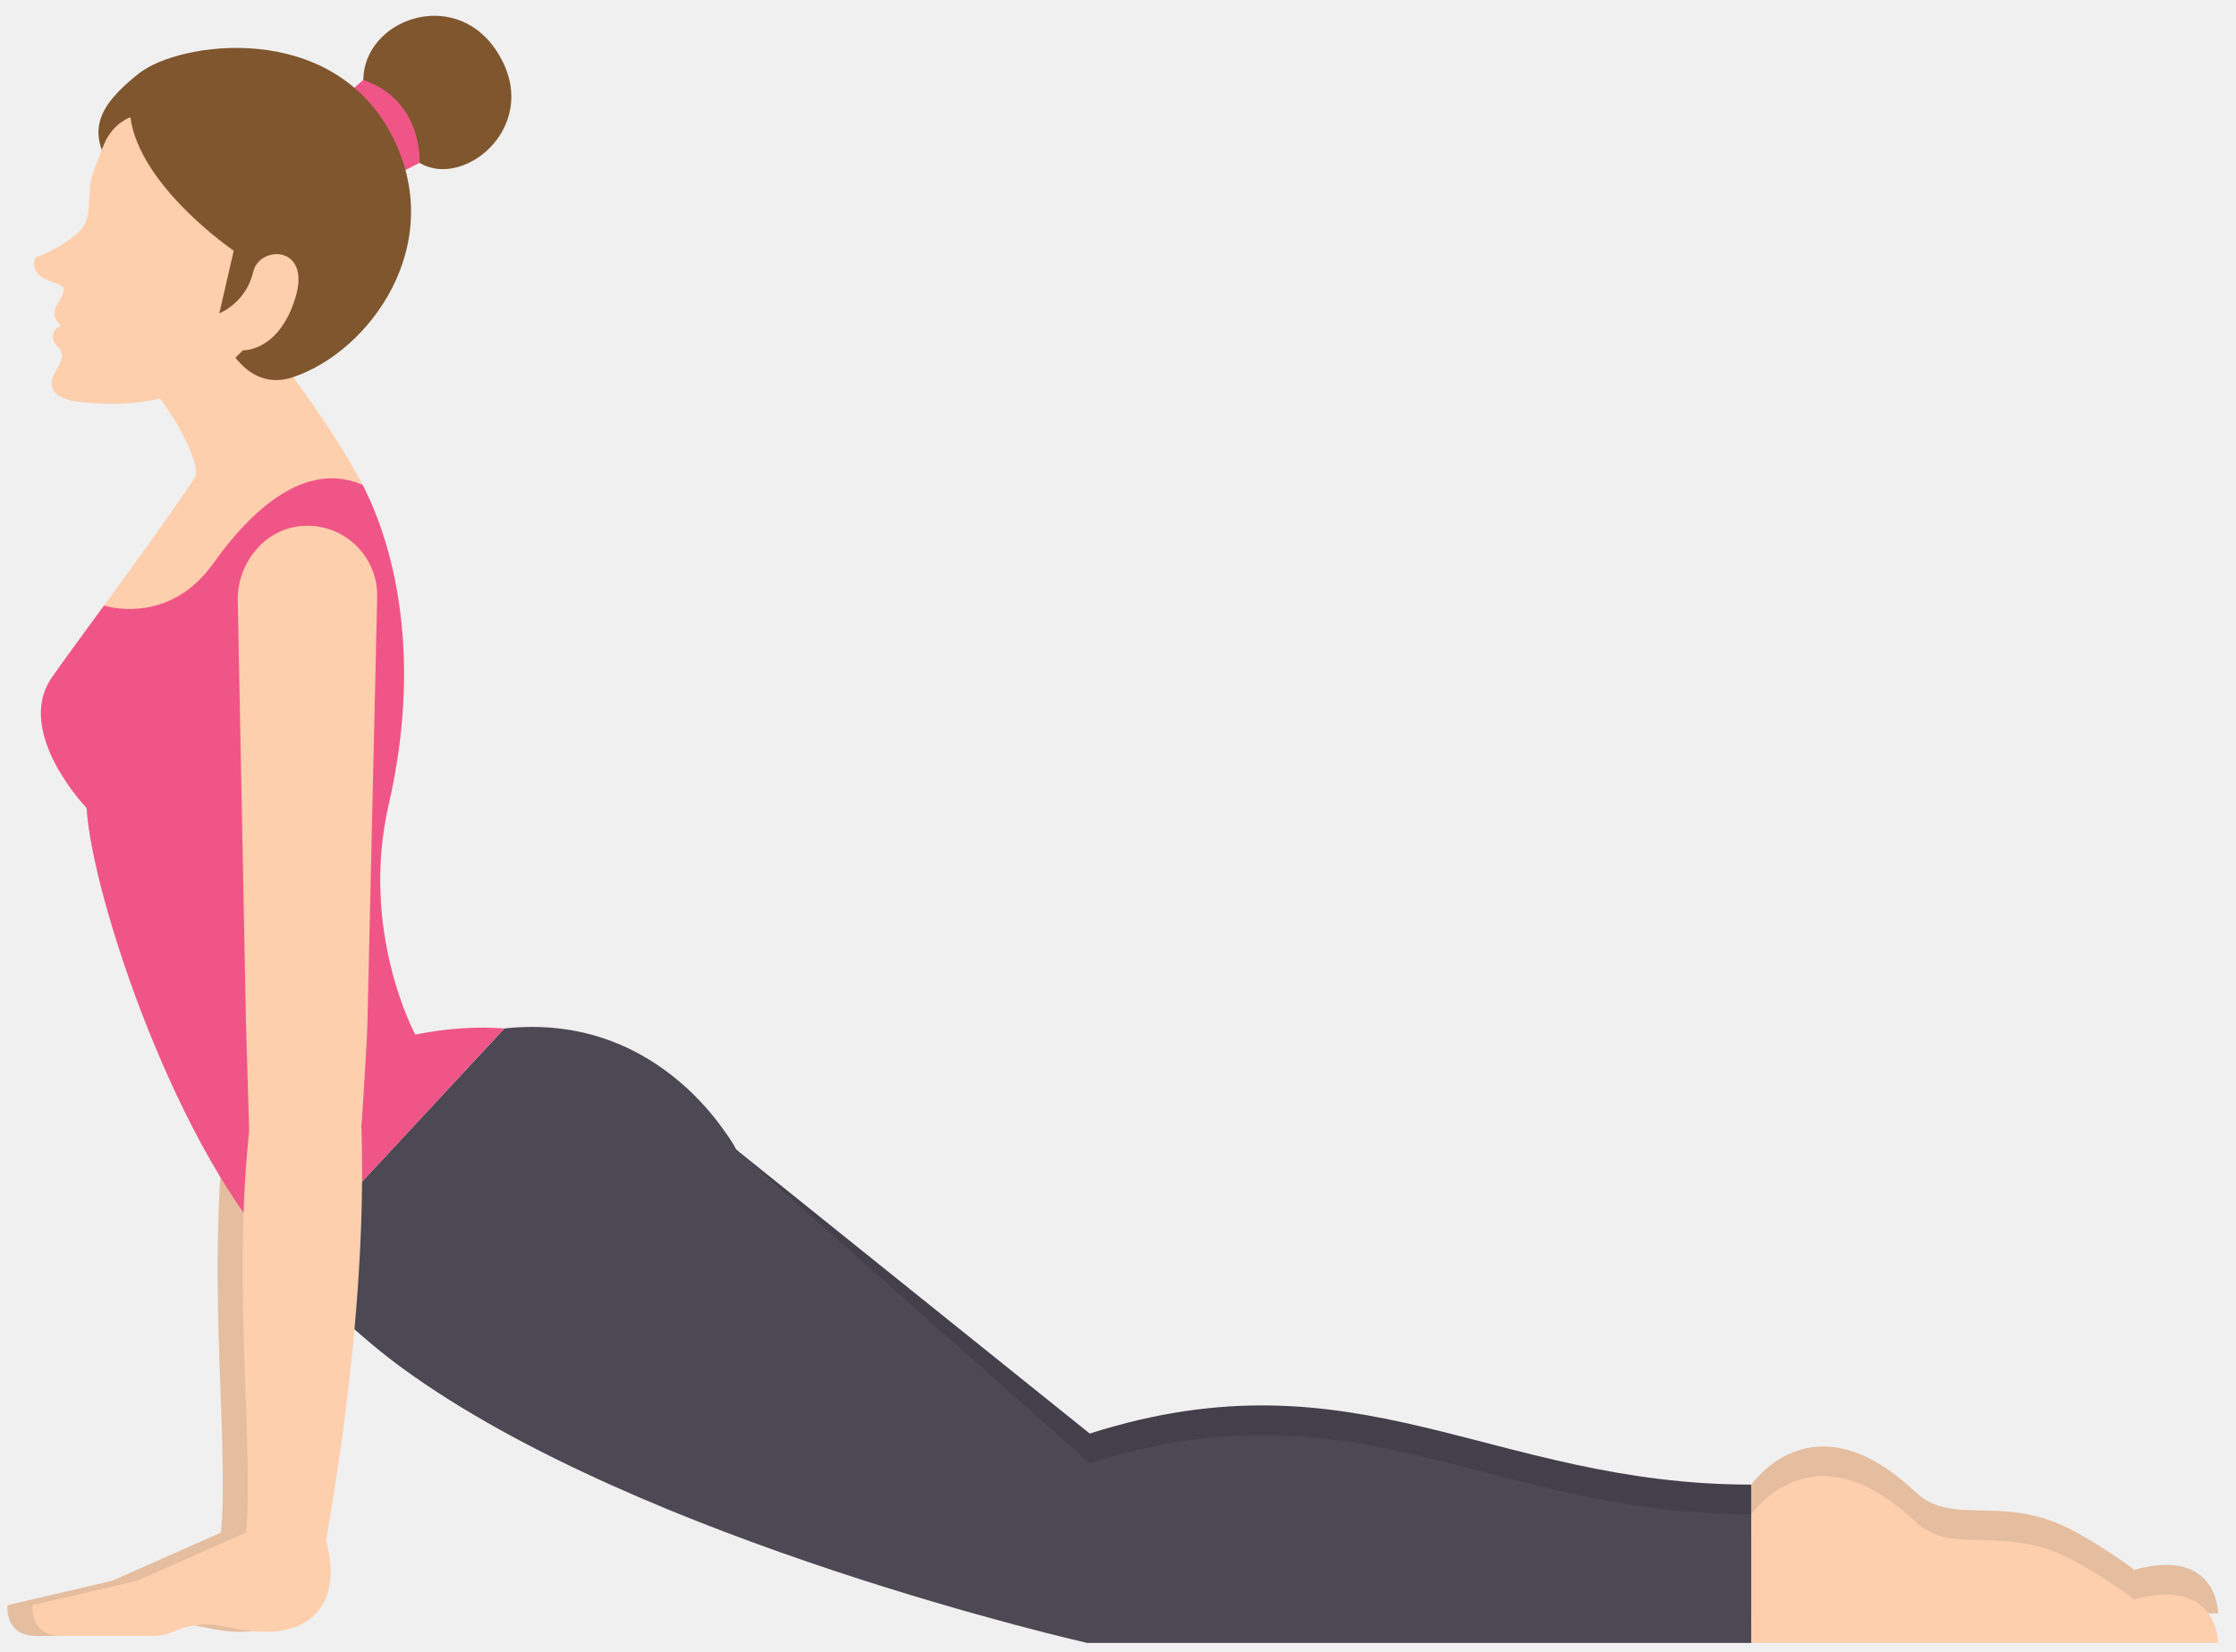
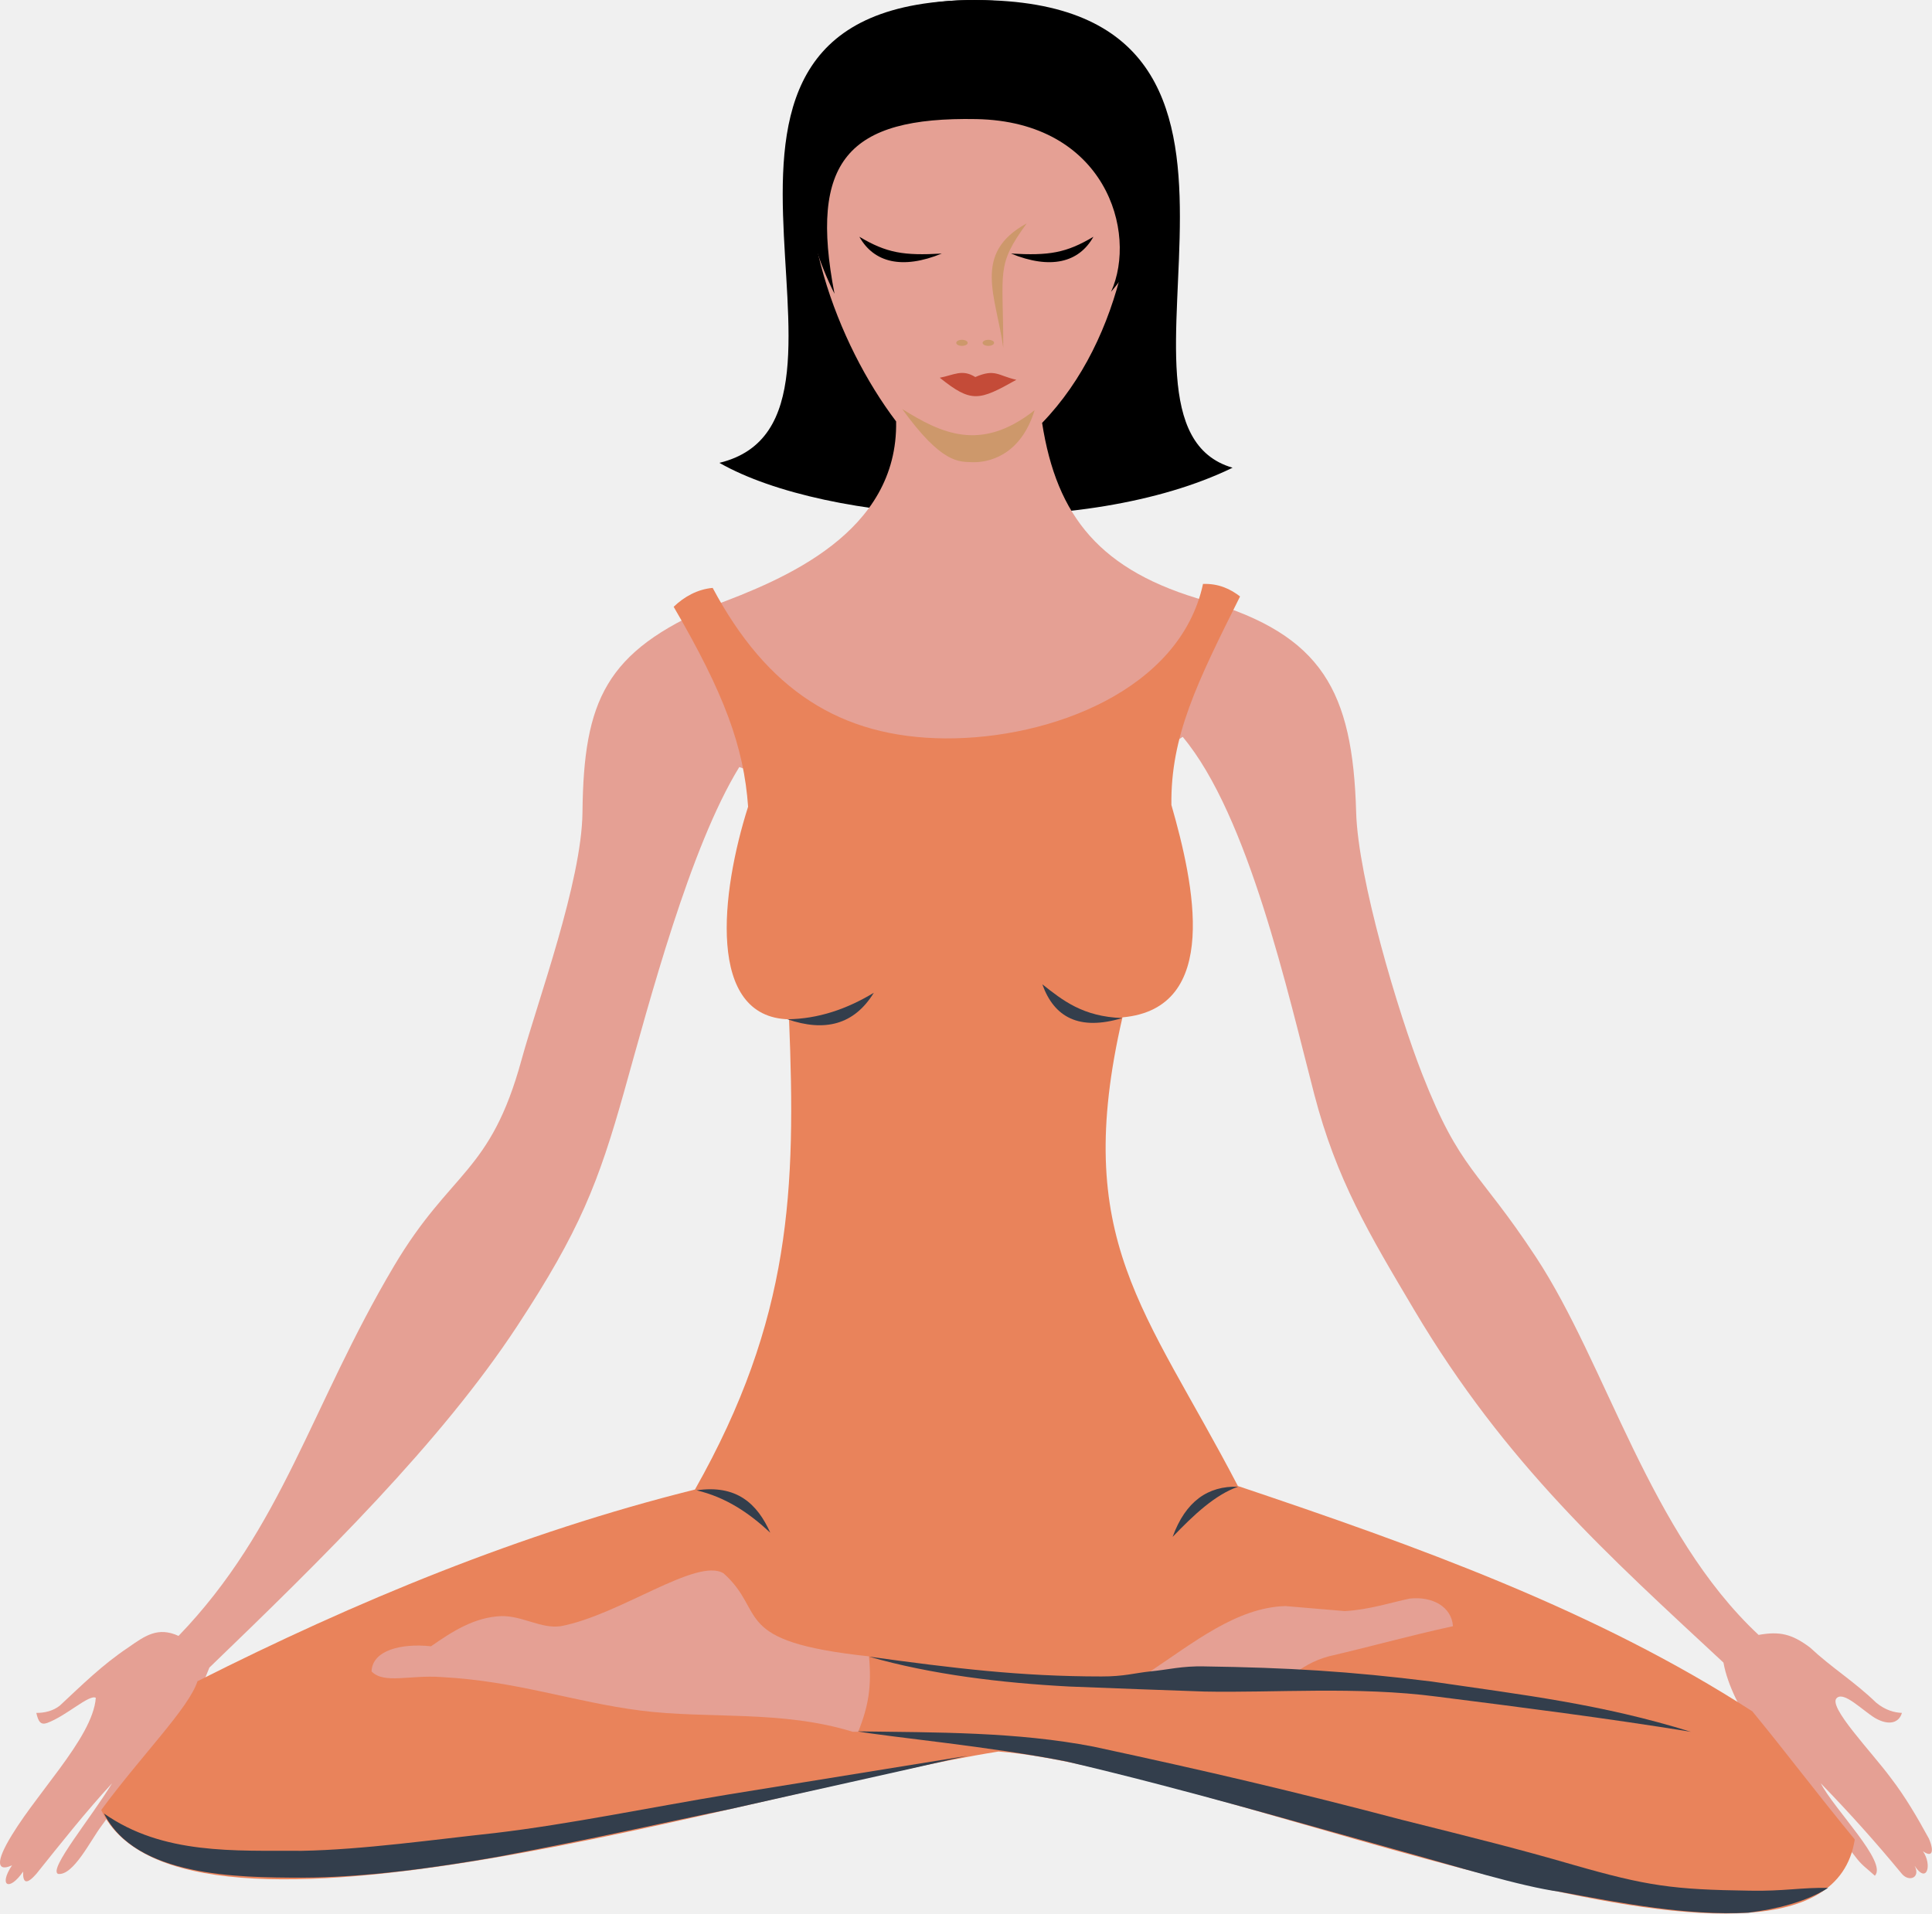
- <svg xmlns="http://www.w3.org/2000/svg" width="111" height="82" viewBox="0 0 111 82" fill="none">
-   <path d="M54.097 71.163L36.534 57.056C36.534 57.056 34.411 52.275 26.446 53.142L27.153 55.476L14.184 61.266C15.664 62.784 17.879 64.915 19.972 66.443C31.792 75.076 53.978 80.086 53.978 80.086H86.933V73.697C73.978 73.697 67.412 66.921 54.097 71.163Z" fill="#433F4B" />
-   <path d="M86.934 73.698C88.237 72.038 91.084 70.273 95.087 74.067C96.905 75.79 99.388 74.171 102.746 75.897C104.384 76.739 105.957 77.926 105.957 77.926C110.111 76.777 110.111 80.087 110.111 80.087H86.935L86.934 73.698Z" fill="#E5BD9F" />
-   <path d="M16.562 53.801C16.562 53.801 17.543 61.995 14.861 76.952C14.672 78.004 10.853 77.367 10.973 76.079C11.398 71.501 10.116 62.486 11.378 54.22C11.615 52.663 16.562 53.801 16.562 53.801Z" fill="#E5BD9F" />
-   <path d="M10.972 50.874L10.562 29.829C10.521 27.915 11.953 26.183 13.866 26.102C15.89 26.016 17.533 27.657 17.483 29.65L16.996 50.861C16.97 51.909 16.711 55.795 16.711 55.795C15.985 57.114 11.128 56.122 11.128 56.122C11.128 56.122 10.974 50.942 10.972 50.874Z" fill="#E5BD9F" />
-   <path d="M11.766 75.728L5.573 78.468L0.372 79.684C0.372 79.684 0.201 81.208 1.791 81.208C3.381 81.208 5.042 81.208 6.368 81.208C7.25 81.208 7.255 80.894 8.409 80.686C9.039 80.572 9.672 80.673 10.297 80.812C14.35 81.71 16.059 79.412 14.733 75.817L11.766 75.728Z" fill="#E5BD9F" />
-   <path d="M9.503 16.073L12.77 16.372C12.77 16.372 16.308 20.776 18.003 24.072C19.698 27.368 20.919 32.875 19.294 39.945C17.843 46.257 20.613 51.357 20.613 51.357L8.662 53.371C8.662 53.371 4.54 44.444 4.302 40.113C4.302 40.113 0.679 36.336 2.582 33.617C3.884 31.756 7.511 26.953 9.675 23.707C9.985 23.242 9.039 21.156 7.701 19.458L9.503 16.073Z" fill="#FDCFAD" />
-   <path d="M20.83 8.082C23.088 9.46 27.102 6.08 24.58 2.426C22.474 -0.625 18.075 0.974 18.034 3.968C18.006 5.918 20.182 7.687 20.83 8.082Z" fill="#7F562D" />
-   <path d="M19.75 8.632L20.83 8.082C20.83 8.082 21.016 4.979 18.033 3.969L17.223 4.673L19.75 8.632Z" fill="#F05587" />
-   <path d="M5.499 8.337C4.405 6.574 4.73 5.351 6.891 3.648C8.919 2.05 16.441 0.988 19.43 6.679C22.274 12.095 18.363 17.471 14.513 18.733C12.353 19.441 11.282 17.121 11.282 17.121C11.282 17.121 6.779 10.4 5.499 8.337Z" fill="#7F562D" />
-   <path d="M6.475 5.821C6.475 5.821 5.608 6.095 5.162 7.166C4.941 7.698 4.882 7.888 4.64 8.534C4.184 9.755 4.788 10.808 3.77 11.644C2.752 12.48 1.775 12.773 1.775 12.773C1.775 12.773 1.54 13.092 1.839 13.534C2.138 13.976 3.093 14.067 3.16 14.295C3.227 14.524 2.765 15.252 2.765 15.252C2.765 15.252 2.513 15.701 3.026 16.185C2.547 16.331 2.493 16.867 2.859 17.203C3.225 17.539 3.071 17.915 2.735 18.478C2.399 19.041 2.382 19.837 4.187 19.979C5.992 20.12 9.262 20.296 12.057 17.391C12.057 17.391 13.823 17.476 14.655 14.811C15.486 12.145 12.874 12.165 12.567 13.5C12.213 15.038 10.887 15.555 10.887 15.555C10.887 15.555 11.116 14.559 11.603 12.446C11.603 12.446 6.929 9.259 6.475 5.821Z" fill="#FDCFAD" />
-   <path d="M54.097 72.636L36.534 57.057C36.534 57.057 33.005 50.186 25.04 51.053L14.184 62.738C15.664 64.255 17.879 66.386 19.972 67.915C31.792 76.548 53.978 81.558 53.978 81.558H86.933V75.169C73.978 75.169 67.412 68.394 54.097 72.636Z" fill="#4C4854" />
-   <path d="M20.613 51.358C20.613 51.358 17.843 46.258 19.293 39.946C20.917 32.876 19.697 27.369 18.002 24.073C15.451 22.951 12.838 24.807 10.594 27.961C8.35 31.115 5.164 30.06 5.164 30.06C4.084 31.537 3.127 32.84 2.583 33.617C0.68 36.336 4.302 40.113 4.302 40.113C4.54 44.444 8.846 57.392 14.185 62.738L25.041 51.053C23.719 50.956 22.247 51.03 20.613 51.358Z" fill="#F05587" />
-   <path d="M17.803 53.801C17.803 53.801 18.784 61.995 16.102 76.952C15.913 78.004 12.094 77.367 12.214 76.079C12.639 71.501 11.357 62.486 12.618 54.22C12.856 52.663 17.803 53.801 17.803 53.801Z" fill="#FDCFAD" />
-   <path d="M12.213 50.874L11.803 29.829C11.762 27.915 13.194 26.183 15.107 26.102C17.131 26.016 18.774 27.657 18.724 29.65L18.238 50.861C18.212 51.909 17.953 55.795 17.953 55.795C17.227 57.114 12.37 56.122 12.37 56.122C12.37 56.122 12.214 50.942 12.213 50.874Z" fill="#FDCFAD" />
-   <path d="M13.006 75.728L6.813 78.468L1.612 79.684C1.612 79.684 1.441 81.208 3.031 81.208C4.621 81.208 6.282 81.208 7.608 81.208C8.49 81.208 8.495 80.894 9.649 80.686C10.279 80.572 10.912 80.673 11.537 80.812C15.591 81.71 17.299 79.412 15.973 75.817L13.006 75.728Z" fill="#FDCFAD" />
-   <path d="M86.934 75.169C88.237 73.509 91.084 71.744 95.087 75.538C96.905 77.261 99.388 75.642 102.746 77.368C104.384 78.209 105.957 79.397 105.957 79.397C110.111 78.248 110.111 81.558 110.111 81.558H86.935L86.934 75.169Z" fill="#FDCFAD" />
+ <svg xmlns="http://www.w3.org/2000/svg" width="319" height="316" viewBox="0 0 319 316" fill="none">
+   <g clip-path="url(#clip0_16_2)">
+     <path d="M118.783 76.432C149.097 69.094 102.339 -0.021 161.231 0.011C220.123 0.041 177.81 69.761 203.514 77.237C179.064 89.142 136.623 86.6 118.783 76.432Z" fill="black" />
+     <path d="M161.711 3.458C149.862 3.627 137.625 8.442 134.747 17.665C130.249 35.538 138.212 56.715 147.961 69.59C148.3 87.947 129.482 95.687 117.604 100.081C100.023 107.632 96.368 115.614 96.175 134.143C96.057 145.587 88.769 165.318 86.106 175.035C80.945 193.867 74.453 193.214 65.042 209.086C51.308 232.253 46.657 252.323 29.48 270.143C26.068 268.578 23.951 270.117 21.176 272.055C16.877 274.932 13.611 278.18 9.883 281.65C8.78 282.527 7.382 282.867 5.997 282.857C6.334 284.34 6.732 284.883 7.783 284.518C10.973 283.351 14.723 279.757 15.819 280.363C15.322 287.142 5.37 296.639 1.084 304.546C-0.939 308.313 0.161 308.882 1.988 308.02C-0.304 311.466 1.557 312.383 3.813 309.06C3.756 311.027 4.414 311.237 5.997 309.443C10.009 304.437 14.193 299.143 18.497 294.488C14.97 300.287 7.999 308.64 9.569 309.443C12.093 309.802 14.947 303.908 16.729 301.555C22.197 293.845 27.191 289.315 31.89 282.025L34.569 275.378C53.146 257.473 72.757 238.248 85.46 218.883C95.699 203.277 98.803 195.381 103.089 180.124C107.234 165.369 113.904 139.958 122.067 126.665C143.612 134.664 174.547 135.136 195.281 121.68C206.165 134.697 212.659 164.042 217.006 180.719C220.679 194.814 226.033 203.73 233.533 216.363C248.656 241.835 265.753 257.039 284.567 274.549C285.269 278.467 287.535 282.471 289.346 285.409C296.123 293.722 299.583 298.021 306.295 306.534C307.392 308.036 308.178 308.459 309.566 309.748C311.686 307.534 302.938 298.909 300.638 294.488C305.412 299.417 309.561 304.032 314.032 309.443C315.221 310.836 317.158 310.06 316.126 308.097C318.141 311.203 319.083 307.978 317.498 305.691C319.018 306.8 319.412 305.795 318.495 303.626C316.532 300.031 314.561 296.671 312.246 293.656C309.035 289.283 301.603 281.663 303.318 280.363C304.526 279.339 307.446 282.37 309.566 283.686C312.032 285.111 313.609 284.378 314.032 282.857C312.806 282.806 311.315 282.426 309.798 281.179C306.123 277.63 302.598 275.538 298.852 272.055C295.866 269.808 293.818 269.351 290.372 269.979C272.364 253.165 265.268 225.322 253.612 207.595C243.966 192.924 241.118 193.424 234.83 177.377C230.868 167.267 224.227 145.091 223.92 134.138C223.356 114.064 218.252 104.915 199.23 99.257C181.593 94.323 174.476 85.255 172.066 69.835C185.58 55.855 189.111 33.266 186.352 16.995C185.017 7.759 173.559 3.284 161.709 3.453L161.711 3.458Z" fill="#E5A094" />
+     <path d="M117.671 97.079C115.131 97.316 112.936 98.557 111.231 100.204C119.602 114.553 122.819 123.326 123.523 133.21C119.023 147.345 116.619 168.022 130.283 168.322C131.43 196.423 130.679 217.801 114.748 245.971C86.031 253.132 58.702 264.466 32.611 277.625C31.149 282.091 23.498 289.697 16.713 298.891C29.999 326.856 124.751 295.583 164.862 289.235C201.162 291.962 301.028 337.121 306.248 303.756C300.185 296.405 294.662 289.065 289.333 282.599C263.436 265.858 233.87 255.295 204.393 245.389C189.171 216.158 176.833 204.79 185.332 168C201.67 166.546 197.137 145.894 193.415 132.928C193.267 121.539 197.663 112.698 204.751 98.492C203.166 97.273 201.247 96.343 198.635 96.425C194.878 113.904 173.493 122.042 156.089 121.932C138.686 121.822 126.603 113.829 117.671 97.079Z" fill="#E9835B" />
+     <path d="M189.908 276.015C196.985 271.319 204.191 265.443 212.228 265.215C215.501 265.492 218.775 265.769 222.048 266.046C226.161 265.804 229.686 264.621 232.762 263.98C236.504 263.567 239.681 265.322 239.904 268.538C232.076 270.261 226.859 271.78 219.37 273.522C216.878 274.208 214.99 275.323 213.12 276.845C204.672 276.923 198.648 276.743 189.908 276.015Z" fill="#E5A094" />
+     <path d="M119.483 259.819C115.107 257.095 102.296 266.729 92.596 268.534C89.344 269.012 86.321 266.811 82.775 266.873C78.335 267.046 74.698 269.395 71.169 271.857C66.306 271.331 61.467 272.497 61.349 276.011C63.436 278.13 67.596 276.559 72.867 276.938C85.315 277.586 94.746 281.068 105.813 282.479C116.879 283.891 129.08 282.343 140.807 285.98H141.7C143.446 281.62 143.924 278.431 143.485 273.519C120.416 271.06 126.72 266.314 119.483 259.819Z" fill="#E5A094" />
+     <path d="M141.594 285.905C154.622 286.088 167.872 285.974 180.554 288.428C199.397 292.483 213.583 295.805 231.437 300.504C243.667 303.573 250.651 305.3 259.641 307.911C271.973 311.452 276.222 312.037 288.946 312.215C294.397 312.33 297.565 311.658 301.848 311.757C298.151 314.109 293.136 315.283 288.689 315.845C278.635 316.397 267.421 314.229 257.612 312.407C250.954 311.494 240.645 308.25 230.353 305.406C215.084 301.18 195.667 295.47 176.082 290.878C163.732 288.425 146.519 286.799 141.59 285.905H141.594Z" fill="#333E4C" />
+     <path d="M143.48 273.569C157.581 275.497 168.457 276.839 181.874 276.839C185.568 276.853 187.439 276.26 189.909 276.007C192.884 275.731 195.107 275.093 198.837 275.178C212.735 275.385 222.703 275.978 236.334 277.669C251.624 279.902 264.415 281.394 279.188 285.977C265.251 283.72 251.242 281.939 237.228 280.163C224.115 278.445 210.282 279.567 198.84 279.33C191.507 279.062 184.94 278.847 176.52 278.501C165.389 277.908 153.797 276.528 143.483 273.569H143.48Z" fill="#333E4C" />
+     <path d="M49.854 305.632C59.848 305.454 71.823 303.758 81.76 302.691C93.992 301.246 107.488 298.437 120.331 296.316C136.887 293.629 146.565 292.071 159.68 289.948C147.479 292.768 132.902 295.939 120.7 298.708C107.839 301.35 99.388 303.371 82.114 306.633C71.889 308.422 60.388 310.041 49.74 310.064C39.212 310.036 22.422 309.942 17.171 299.469C26.914 306.318 38.743 305.574 49.854 305.632Z" fill="#333E4C" />
+     <path d="M169.526 36.888C160.426 41.837 164.522 48.993 165.651 57.447C165.665 44.549 164.393 43.965 169.526 36.888Z" fill="#CD986B" />
+     <path d="M155.171 62.376C157.494 61.939 158.856 60.897 161.035 62.262C164.322 60.844 164.753 62.024 167.813 62.717C161.663 66.179 160.399 66.579 155.171 62.376Z" fill="#C44B38" />
+     <path d="M137.789 48.512C133.569 26.664 139.931 19.265 161.205 19.666C182.479 20.066 187.894 38.318 183.452 48.187C198.915 30.132 193.003 0.218 160.967 0.003C128.929 -0.211 127.964 28.907 137.789 48.512Z" fill="black" />
+     <path d="M141.894 39.098C146.407 41.782 149.205 42.233 155.501 41.871C148.997 44.535 144.289 43.378 141.894 39.098Z" fill="black" />
+     <path d="M159.78 56.614C159.781 56.68 159.757 56.745 159.709 56.806C159.662 56.866 159.593 56.922 159.505 56.968C159.417 57.014 159.312 57.051 159.197 57.077C159.082 57.102 158.959 57.115 158.834 57.115C158.709 57.115 158.586 57.102 158.471 57.077C158.356 57.051 158.251 57.014 158.163 56.968C158.075 56.922 158.006 56.866 157.959 56.806C157.911 56.745 157.888 56.68 157.888 56.614C157.888 56.549 157.911 56.484 157.959 56.423C158.006 56.363 158.075 56.307 158.163 56.261C158.251 56.214 158.356 56.178 158.471 56.152C158.586 56.127 158.709 56.114 158.834 56.114C158.959 56.114 159.082 56.127 159.197 56.152C159.312 56.178 159.417 56.214 159.505 56.261C159.593 56.307 159.662 56.363 159.709 56.423C159.757 56.484 159.781 56.549 159.78 56.614Z" fill="#CD986B" />
+     <path d="M164.137 56.614C164.137 56.68 164.113 56.745 164.066 56.806C164.019 56.866 163.949 56.922 163.862 56.968C163.774 57.014 163.669 57.051 163.554 57.077C163.439 57.102 163.316 57.115 163.191 57.115C163.066 57.115 162.943 57.102 162.828 57.077C162.713 57.051 162.608 57.014 162.52 56.968C162.432 56.922 162.363 56.866 162.316 56.806C162.268 56.745 162.244 56.68 162.245 56.614C162.244 56.549 162.268 56.484 162.316 56.423C162.363 56.363 162.432 56.307 162.52 56.261C162.608 56.214 162.713 56.178 162.828 56.152C162.943 56.127 163.066 56.114 163.191 56.114C163.316 56.114 163.439 56.127 163.554 56.152C163.669 56.178 163.774 56.214 163.862 56.261C163.949 56.307 164.019 56.363 164.066 56.423C164.113 56.484 164.137 56.549 164.137 56.614Z" fill="#CD986B" />
+     <path d="M180.537 39.098C176.025 41.782 173.226 42.233 166.93 41.871C173.435 44.535 178.143 43.378 180.537 39.098Z" fill="black" />
+     <path d="M148.969 67.547C155.535 76.635 158.35 76.247 160.605 76.321C162.861 76.395 168.44 75.522 170.829 67.734C161.893 74.798 155.328 71.495 148.969 67.547Z" fill="#CD986B" />
+     <path d="M130.017 168.316C136.14 170.419 141.012 169.264 144.283 163.936C139.799 166.655 135.072 168.25 130.017 168.316Z" fill="#333E4C" />
+     <path d="M185.297 168.116C178.207 170.246 174.058 168.018 172.101 162.541C175.466 165.192 178.781 167.88 185.297 168.116Z" fill="#333E4C" />
+     <path d="M115 246.101C119.863 247.24 123.728 249.866 127.184 253.101C125.038 248.317 121.645 245.128 115 246.101Z" fill="#333E4C" />
+     <path d="M204.423 245.508C199.455 245.346 195.759 247.907 193.616 253.79C197.123 250.134 200.639 246.829 204.423 245.508Z" fill="#333E4C" />
+   </g>
+   <defs>
+     <clipPath id="clip0_16_2">
+       <rect width="319" height="316" fill="white" />
+     </clipPath>
+   </defs>
</svg>
